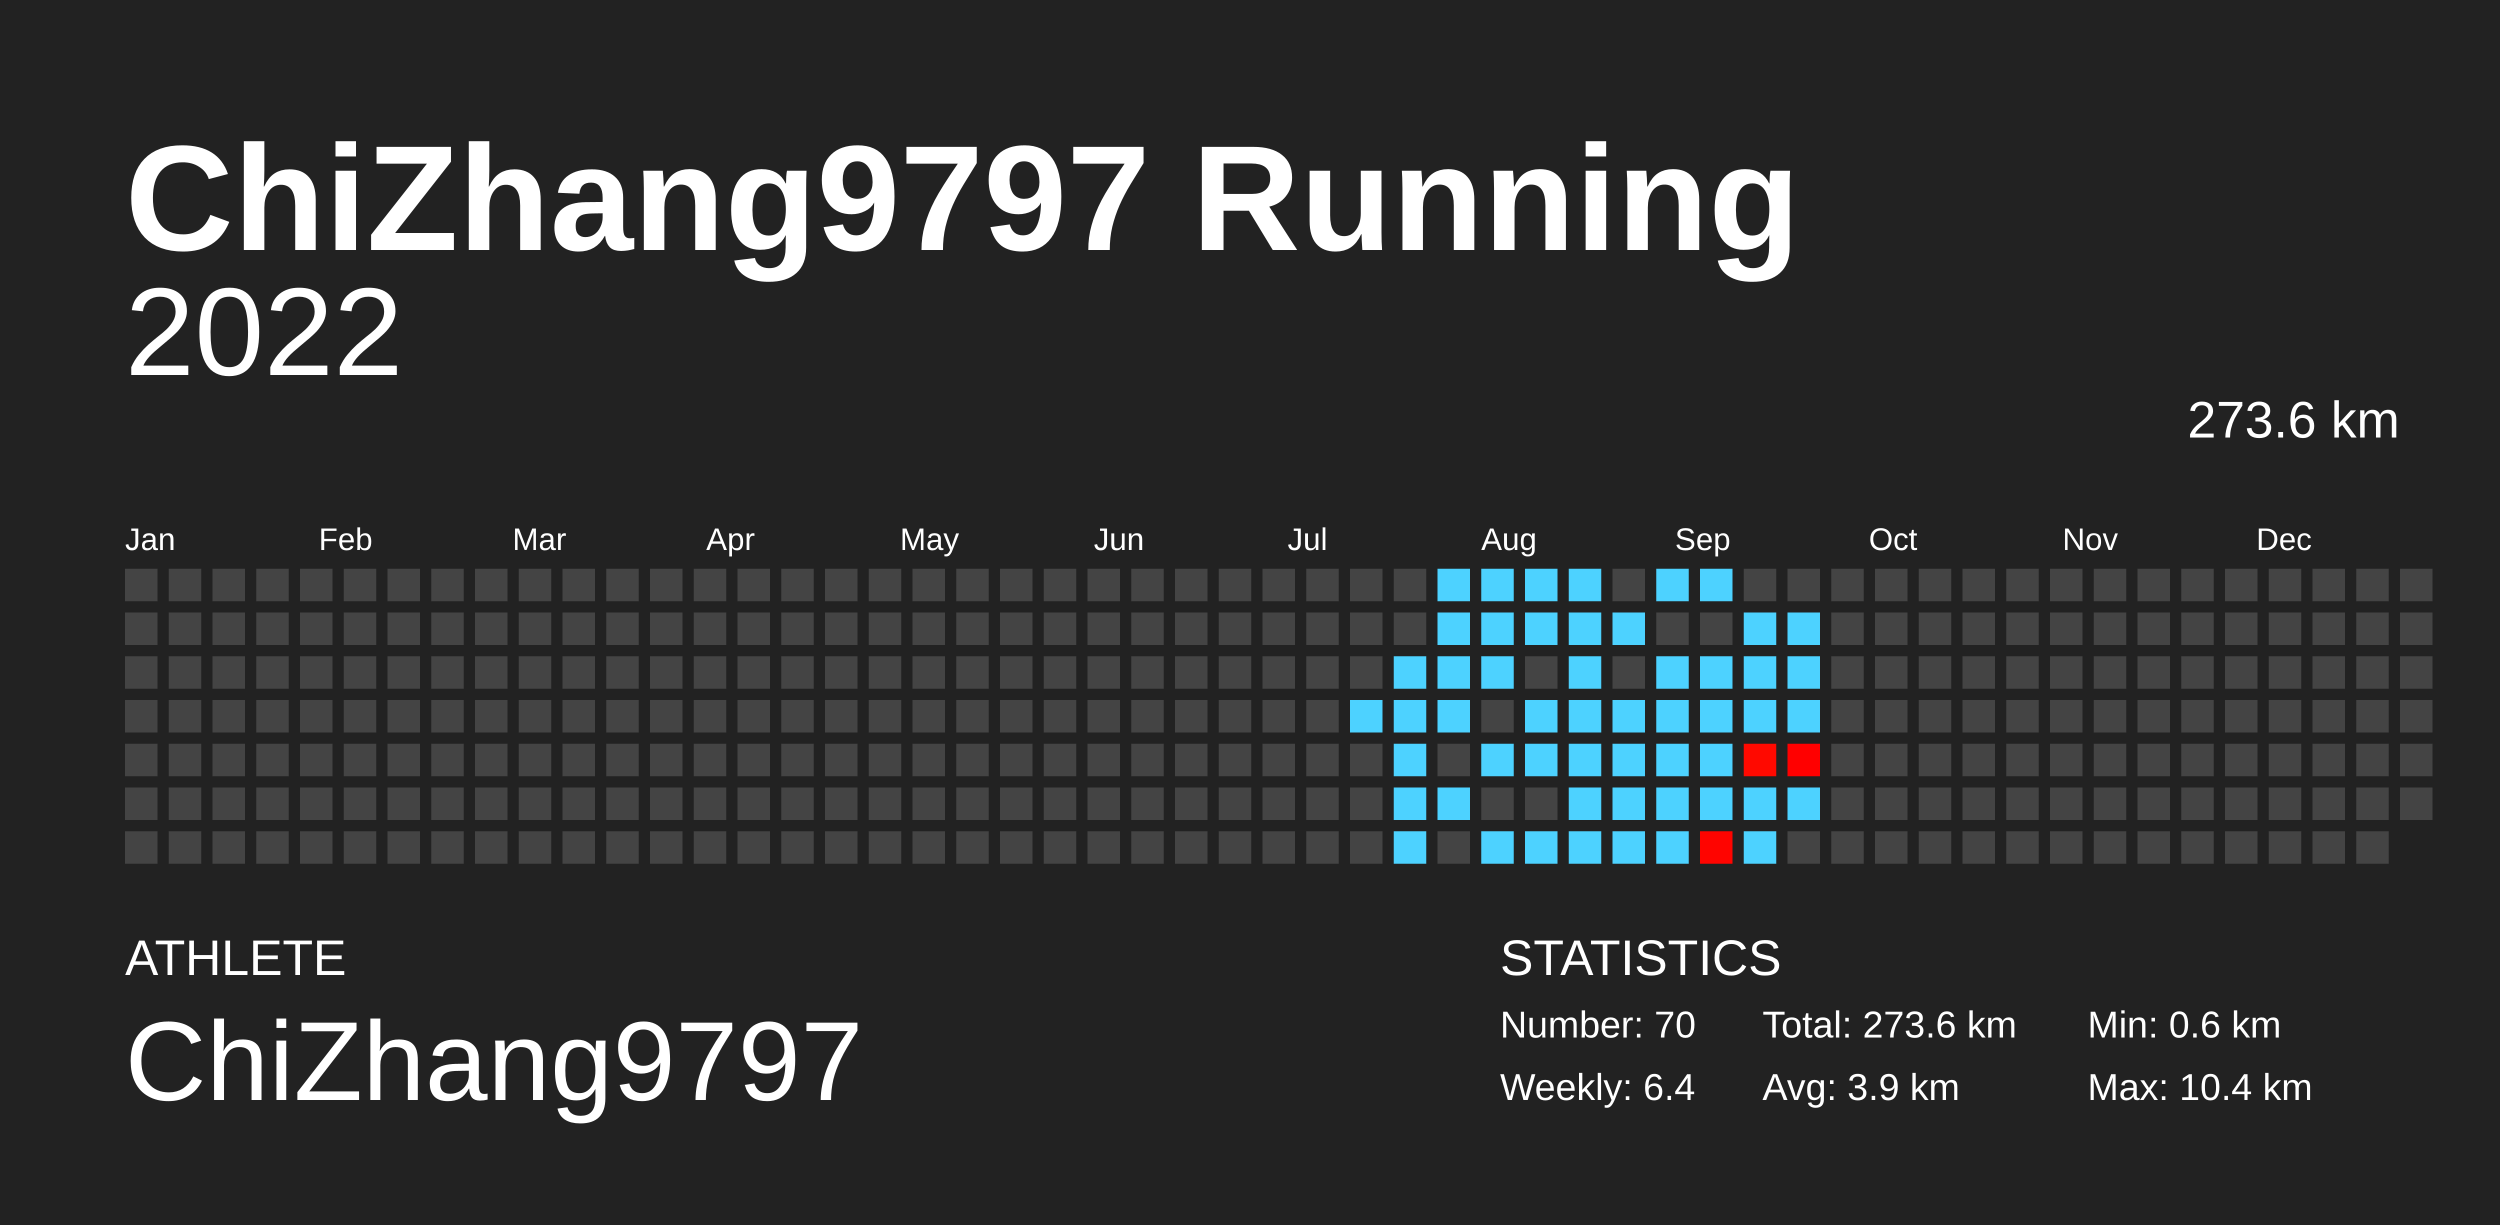
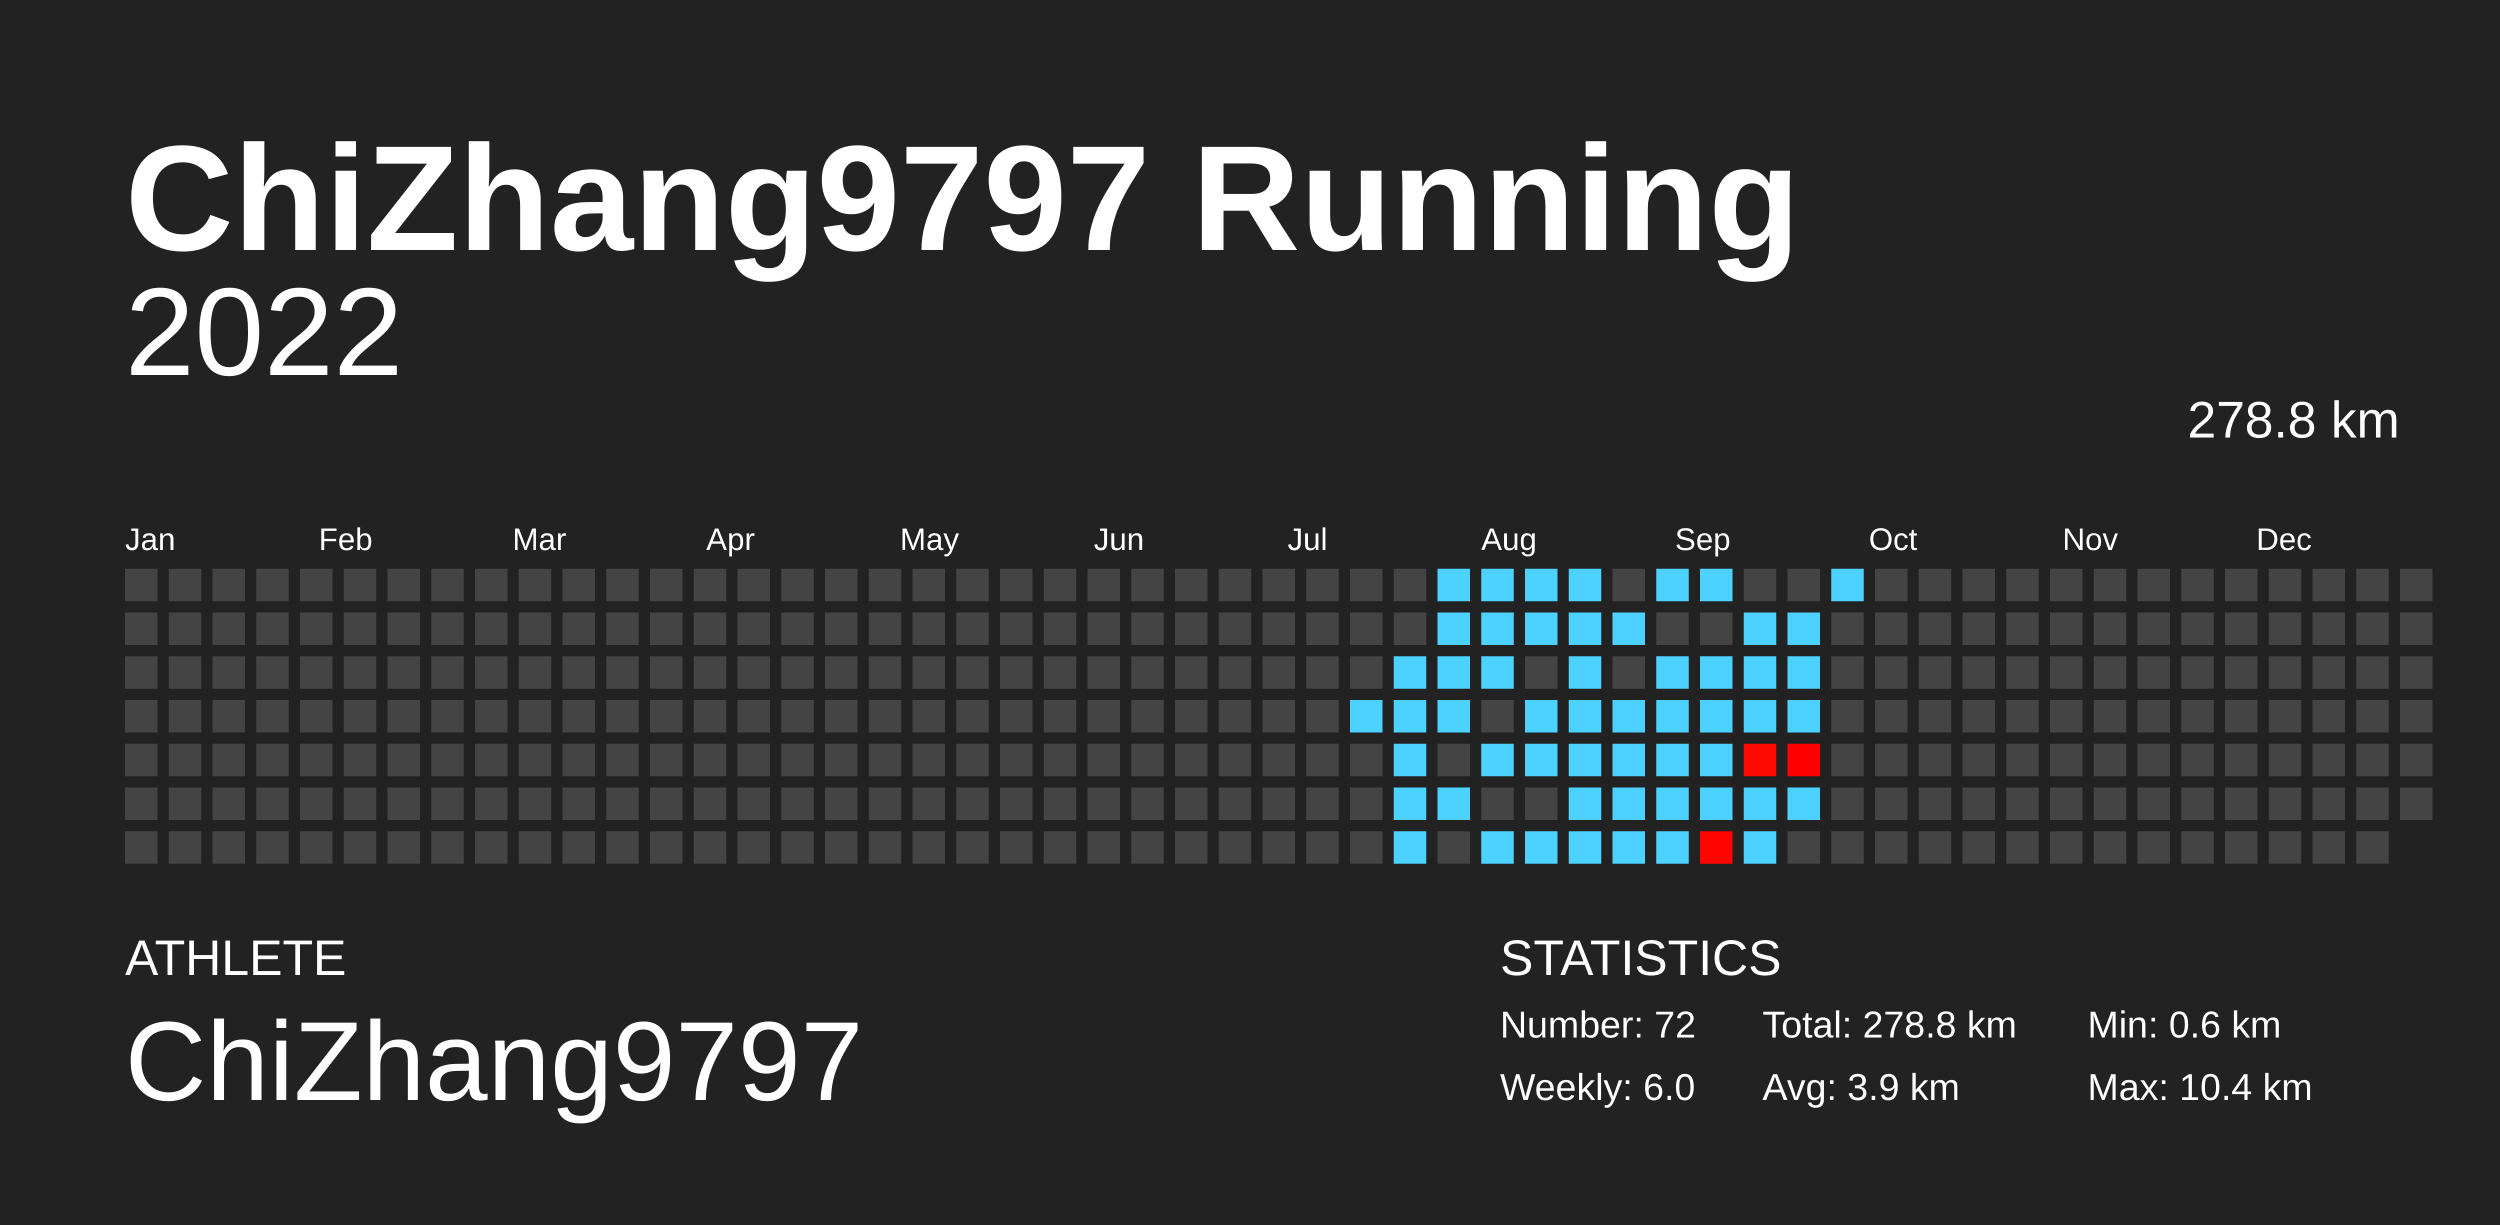
<svg xmlns="http://www.w3.org/2000/svg" baseProfile="full" height="98mm" version="1.1" viewBox="0,0,200,98" width="200mm">
  <defs />
  <rect fill="#222222" height="98" width="200" x="0" y="0" />
  <text fill="#FFFFFF" style="font-size:12px; font-family:Arial; font-weight:bold;" x="10" y="20">ChiZhang9797 Running</text>
  <text fill="#FFFFFF" style="font-size:4px; font-family:Arial" x="10" y="78">ATHLETE</text>
  <text fill="#FFFFFF" style="font-size:9px; font-family:Arial" x="10" y="88">ChiZhang9797</text>
  <text fill="#FFFFFF" style="font-size:4px; font-family:Arial" x="120" y="78">STATISTICS</text>
-   <text fill="#FFFFFF" style="font-size:3px; font-family:Arial" x="120" y="83">Number: 70</text>
-   <text fill="#FFFFFF" style="font-size:3px; font-family:Arial" x="120" y="88">Weekly: 6.4</text>
-   <text fill="#FFFFFF" style="font-size:3px; font-family:Arial" x="141" y="83">Total: 273.6 km</text>
+   <text fill="#FFFFFF" style="font-size:3px; font-family:Arial" x="120" y="83">Number: 72</text>
+   <text fill="#FFFFFF" style="font-size:3px; font-family:Arial" x="120" y="88">Weekly: 6.0</text>
+   <text fill="#FFFFFF" style="font-size:3px; font-family:Arial" x="141" y="83">Total: 278.8 km</text>
  <text fill="#FFFFFF" style="font-size:3px; font-family:Arial" x="141" y="88">Avg: 3.9 km</text>
  <text fill="#FFFFFF" style="font-size:3px; font-family:Arial" x="167" y="83">Min: 0.6 km</text>
  <text fill="#FFFFFF" style="font-size:3px; font-family:Arial" x="167" y="88">Max: 10.4 km</text>
  <text alignment-baseline="hanging" fill="#FFFFFF" style="font-size:10.0px; font-family:Arial;" x="10" y="30">2022</text>
-   <text alignment-baseline="hanging" fill="#FFFFFF" style="font-size:4.125px; font-family:Arial;" x="175" y="35">273.6 km</text>
+   <text alignment-baseline="hanging" fill="#FFFFFF" style="font-size:4.125px; font-family:Arial;" x="175" y="35">278.8 km</text>
  <text fill="#FFFFFF" style="font-size:2.5px; font-family:Arial" x="10.0" y="44">Jan</text>
  <text fill="#FFFFFF" style="font-size:2.5px; font-family:Arial" x="25.5" y="44">Feb</text>
  <text fill="#FFFFFF" style="font-size:2.5px; font-family:Arial" x="41.0" y="44">Mar</text>
  <text fill="#FFFFFF" style="font-size:2.5px; font-family:Arial" x="56.5" y="44">Apr</text>
  <text fill="#FFFFFF" style="font-size:2.5px; font-family:Arial" x="72.0" y="44">May</text>
  <text fill="#FFFFFF" style="font-size:2.5px; font-family:Arial" x="87.5" y="44">Jun</text>
  <text fill="#FFFFFF" style="font-size:2.5px; font-family:Arial" x="103.0" y="44">Jul</text>
  <text fill="#FFFFFF" style="font-size:2.5px; font-family:Arial" x="118.5" y="44">Aug</text>
  <text fill="#FFFFFF" style="font-size:2.5px; font-family:Arial" x="134.0" y="44">Sep</text>
  <text fill="#FFFFFF" style="font-size:2.5px; font-family:Arial" x="149.5" y="44">Oct</text>
  <text fill="#FFFFFF" style="font-size:2.5px; font-family:Arial" x="165.0" y="44">Nov</text>
  <text fill="#FFFFFF" style="font-size:2.5px; font-family:Arial" x="180.5" y="44">Dec</text>
  <rect fill="#444444" height="2.6" width="2.6" x="10.0" y="45.5" />
  <rect fill="#444444" height="2.6" width="2.6" x="10.0" y="49.0" />
  <rect fill="#444444" height="2.6" width="2.6" x="10.0" y="52.5" />
  <rect fill="#444444" height="2.6" width="2.6" x="10.0" y="56.0" />
  <rect fill="#444444" height="2.6" width="2.6" x="10.0" y="59.5" />
  <rect fill="#444444" height="2.6" width="2.6" x="10.0" y="63.0" />
  <rect fill="#444444" height="2.6" width="2.6" x="10.0" y="66.5" />
  <rect fill="#444444" height="2.6" width="2.6" x="13.5" y="45.5" />
  <rect fill="#444444" height="2.6" width="2.6" x="13.5" y="49.0" />
  <rect fill="#444444" height="2.6" width="2.6" x="13.5" y="52.5" />
  <rect fill="#444444" height="2.6" width="2.6" x="13.5" y="56.0" />
  <rect fill="#444444" height="2.6" width="2.6" x="13.5" y="59.5" />
  <rect fill="#444444" height="2.6" width="2.6" x="13.5" y="63.0" />
  <rect fill="#444444" height="2.6" width="2.6" x="13.5" y="66.5" />
  <rect fill="#444444" height="2.6" width="2.6" x="17.0" y="45.5" />
  <rect fill="#444444" height="2.6" width="2.6" x="17.0" y="49.0" />
  <rect fill="#444444" height="2.6" width="2.6" x="17.0" y="52.5" />
  <rect fill="#444444" height="2.6" width="2.6" x="17.0" y="56.0" />
  <rect fill="#444444" height="2.6" width="2.6" x="17.0" y="59.5" />
  <rect fill="#444444" height="2.6" width="2.6" x="17.0" y="63.0" />
  <rect fill="#444444" height="2.6" width="2.6" x="17.0" y="66.5" />
  <rect fill="#444444" height="2.6" width="2.6" x="20.5" y="45.5" />
  <rect fill="#444444" height="2.6" width="2.6" x="20.5" y="49.0" />
  <rect fill="#444444" height="2.6" width="2.6" x="20.5" y="52.5" />
  <rect fill="#444444" height="2.6" width="2.6" x="20.5" y="56.0" />
  <rect fill="#444444" height="2.6" width="2.6" x="20.5" y="59.5" />
  <rect fill="#444444" height="2.6" width="2.6" x="20.5" y="63.0" />
  <rect fill="#444444" height="2.6" width="2.6" x="20.5" y="66.5" />
  <rect fill="#444444" height="2.6" width="2.6" x="24.0" y="45.5" />
  <rect fill="#444444" height="2.6" width="2.6" x="24.0" y="49.0" />
  <rect fill="#444444" height="2.6" width="2.6" x="24.0" y="52.5" />
  <rect fill="#444444" height="2.6" width="2.6" x="24.0" y="56.0" />
  <rect fill="#444444" height="2.6" width="2.6" x="24.0" y="59.5" />
  <rect fill="#444444" height="2.6" width="2.6" x="24.0" y="63.0" />
  <rect fill="#444444" height="2.6" width="2.6" x="24.0" y="66.5" />
  <rect fill="#444444" height="2.6" width="2.6" x="27.5" y="45.5" />
  <rect fill="#444444" height="2.6" width="2.6" x="27.5" y="49.0" />
  <rect fill="#444444" height="2.6" width="2.6" x="27.5" y="52.5" />
  <rect fill="#444444" height="2.6" width="2.6" x="27.5" y="56.0" />
  <rect fill="#444444" height="2.6" width="2.6" x="27.5" y="59.5" />
  <rect fill="#444444" height="2.6" width="2.6" x="27.5" y="63.0" />
  <rect fill="#444444" height="2.6" width="2.6" x="27.5" y="66.5" />
  <rect fill="#444444" height="2.6" width="2.6" x="31.0" y="45.5" />
  <rect fill="#444444" height="2.6" width="2.6" x="31.0" y="49.0" />
  <rect fill="#444444" height="2.6" width="2.6" x="31.0" y="52.5" />
  <rect fill="#444444" height="2.6" width="2.6" x="31.0" y="56.0" />
  <rect fill="#444444" height="2.6" width="2.6" x="31.0" y="59.5" />
  <rect fill="#444444" height="2.6" width="2.6" x="31.0" y="63.0" />
  <rect fill="#444444" height="2.6" width="2.6" x="31.0" y="66.5" />
  <rect fill="#444444" height="2.6" width="2.6" x="34.5" y="45.5" />
  <rect fill="#444444" height="2.6" width="2.6" x="34.5" y="49.0" />
  <rect fill="#444444" height="2.6" width="2.6" x="34.5" y="52.5" />
  <rect fill="#444444" height="2.6" width="2.6" x="34.5" y="56.0" />
  <rect fill="#444444" height="2.6" width="2.6" x="34.5" y="59.5" />
  <rect fill="#444444" height="2.6" width="2.6" x="34.5" y="63.0" />
  <rect fill="#444444" height="2.6" width="2.6" x="34.5" y="66.5" />
  <rect fill="#444444" height="2.6" width="2.6" x="38.0" y="45.5" />
  <rect fill="#444444" height="2.6" width="2.6" x="38.0" y="49.0" />
  <rect fill="#444444" height="2.6" width="2.6" x="38.0" y="52.5" />
  <rect fill="#444444" height="2.6" width="2.6" x="38.0" y="56.0" />
  <rect fill="#444444" height="2.6" width="2.6" x="38.0" y="59.5" />
  <rect fill="#444444" height="2.6" width="2.6" x="38.0" y="63.0" />
  <rect fill="#444444" height="2.6" width="2.6" x="38.0" y="66.5" />
  <rect fill="#444444" height="2.6" width="2.6" x="41.5" y="45.5" />
  <rect fill="#444444" height="2.6" width="2.6" x="41.5" y="49.0" />
  <rect fill="#444444" height="2.6" width="2.6" x="41.5" y="52.5" />
  <rect fill="#444444" height="2.6" width="2.6" x="41.5" y="56.0" />
  <rect fill="#444444" height="2.6" width="2.6" x="41.5" y="59.5" />
  <rect fill="#444444" height="2.6" width="2.6" x="41.5" y="63.0" />
  <rect fill="#444444" height="2.6" width="2.6" x="41.5" y="66.5" />
  <rect fill="#444444" height="2.6" width="2.6" x="45.0" y="45.5" />
  <rect fill="#444444" height="2.6" width="2.6" x="45.0" y="49.0" />
  <rect fill="#444444" height="2.6" width="2.6" x="45.0" y="52.5" />
  <rect fill="#444444" height="2.6" width="2.6" x="45.0" y="56.0" />
  <rect fill="#444444" height="2.6" width="2.6" x="45.0" y="59.5" />
  <rect fill="#444444" height="2.6" width="2.6" x="45.0" y="63.0" />
  <rect fill="#444444" height="2.6" width="2.6" x="45.0" y="66.5" />
  <rect fill="#444444" height="2.6" width="2.6" x="48.5" y="45.5" />
  <rect fill="#444444" height="2.6" width="2.6" x="48.5" y="49.0" />
  <rect fill="#444444" height="2.6" width="2.6" x="48.5" y="52.5" />
  <rect fill="#444444" height="2.6" width="2.6" x="48.5" y="56.0" />
  <rect fill="#444444" height="2.6" width="2.6" x="48.5" y="59.5" />
  <rect fill="#444444" height="2.6" width="2.6" x="48.5" y="63.0" />
  <rect fill="#444444" height="2.6" width="2.6" x="48.5" y="66.5" />
  <rect fill="#444444" height="2.6" width="2.6" x="52.0" y="45.5" />
  <rect fill="#444444" height="2.6" width="2.6" x="52.0" y="49.0" />
  <rect fill="#444444" height="2.6" width="2.6" x="52.0" y="52.5" />
  <rect fill="#444444" height="2.6" width="2.6" x="52.0" y="56.0" />
  <rect fill="#444444" height="2.6" width="2.6" x="52.0" y="59.5" />
  <rect fill="#444444" height="2.6" width="2.6" x="52.0" y="63.0" />
  <rect fill="#444444" height="2.6" width="2.6" x="52.0" y="66.5" />
  <rect fill="#444444" height="2.6" width="2.6" x="55.5" y="45.5" />
  <rect fill="#444444" height="2.6" width="2.6" x="55.5" y="49.0" />
  <rect fill="#444444" height="2.6" width="2.6" x="55.5" y="52.5" />
  <rect fill="#444444" height="2.6" width="2.6" x="55.5" y="56.0" />
  <rect fill="#444444" height="2.6" width="2.6" x="55.5" y="59.5" />
  <rect fill="#444444" height="2.6" width="2.6" x="55.5" y="63.0" />
  <rect fill="#444444" height="2.6" width="2.6" x="55.5" y="66.5" />
  <rect fill="#444444" height="2.6" width="2.6" x="59.0" y="45.5" />
  <rect fill="#444444" height="2.6" width="2.6" x="59.0" y="49.0" />
  <rect fill="#444444" height="2.6" width="2.6" x="59.0" y="52.5" />
  <rect fill="#444444" height="2.6" width="2.6" x="59.0" y="56.0" />
  <rect fill="#444444" height="2.6" width="2.6" x="59.0" y="59.5" />
  <rect fill="#444444" height="2.6" width="2.6" x="59.0" y="63.0" />
  <rect fill="#444444" height="2.6" width="2.6" x="59.0" y="66.5" />
  <rect fill="#444444" height="2.6" width="2.6" x="62.5" y="45.5" />
  <rect fill="#444444" height="2.6" width="2.6" x="62.5" y="49.0" />
  <rect fill="#444444" height="2.6" width="2.6" x="62.5" y="52.5" />
  <rect fill="#444444" height="2.6" width="2.6" x="62.5" y="56.0" />
  <rect fill="#444444" height="2.6" width="2.6" x="62.5" y="59.5" />
  <rect fill="#444444" height="2.6" width="2.6" x="62.5" y="63.0" />
  <rect fill="#444444" height="2.6" width="2.6" x="62.5" y="66.5" />
  <rect fill="#444444" height="2.6" width="2.6" x="66.0" y="45.5" />
  <rect fill="#444444" height="2.6" width="2.6" x="66.0" y="49.0" />
  <rect fill="#444444" height="2.6" width="2.6" x="66.0" y="52.5" />
  <rect fill="#444444" height="2.6" width="2.6" x="66.0" y="56.0" />
  <rect fill="#444444" height="2.6" width="2.6" x="66.0" y="59.5" />
  <rect fill="#444444" height="2.6" width="2.6" x="66.0" y="63.0" />
  <rect fill="#444444" height="2.6" width="2.6" x="66.0" y="66.5" />
  <rect fill="#444444" height="2.6" width="2.6" x="69.5" y="45.5" />
  <rect fill="#444444" height="2.6" width="2.6" x="69.5" y="49.0" />
  <rect fill="#444444" height="2.6" width="2.6" x="69.5" y="52.5" />
  <rect fill="#444444" height="2.6" width="2.6" x="69.5" y="56.0" />
  <rect fill="#444444" height="2.6" width="2.6" x="69.5" y="59.5" />
  <rect fill="#444444" height="2.6" width="2.6" x="69.5" y="63.0" />
  <rect fill="#444444" height="2.6" width="2.6" x="69.5" y="66.5" />
  <rect fill="#444444" height="2.6" width="2.6" x="73.0" y="45.5" />
  <rect fill="#444444" height="2.6" width="2.6" x="73.0" y="49.0" />
  <rect fill="#444444" height="2.6" width="2.6" x="73.0" y="52.5" />
  <rect fill="#444444" height="2.6" width="2.6" x="73.0" y="56.0" />
  <rect fill="#444444" height="2.6" width="2.6" x="73.0" y="59.5" />
  <rect fill="#444444" height="2.6" width="2.6" x="73.0" y="63.0" />
  <rect fill="#444444" height="2.6" width="2.6" x="73.0" y="66.5" />
  <rect fill="#444444" height="2.6" width="2.6" x="76.5" y="45.5" />
  <rect fill="#444444" height="2.6" width="2.6" x="76.5" y="49.0" />
  <rect fill="#444444" height="2.6" width="2.6" x="76.5" y="52.5" />
  <rect fill="#444444" height="2.6" width="2.6" x="76.5" y="56.0" />
  <rect fill="#444444" height="2.6" width="2.6" x="76.5" y="59.5" />
  <rect fill="#444444" height="2.6" width="2.6" x="76.5" y="63.0" />
  <rect fill="#444444" height="2.6" width="2.6" x="76.5" y="66.5" />
  <rect fill="#444444" height="2.6" width="2.6" x="80.0" y="45.5" />
  <rect fill="#444444" height="2.6" width="2.6" x="80.0" y="49.0" />
  <rect fill="#444444" height="2.6" width="2.6" x="80.0" y="52.5" />
  <rect fill="#444444" height="2.6" width="2.6" x="80.0" y="56.0" />
  <rect fill="#444444" height="2.6" width="2.6" x="80.0" y="59.5" />
  <rect fill="#444444" height="2.6" width="2.6" x="80.0" y="63.0" />
  <rect fill="#444444" height="2.6" width="2.6" x="80.0" y="66.5" />
  <rect fill="#444444" height="2.6" width="2.6" x="83.5" y="45.5" />
  <rect fill="#444444" height="2.6" width="2.6" x="83.5" y="49.0" />
  <rect fill="#444444" height="2.6" width="2.6" x="83.5" y="52.5" />
  <rect fill="#444444" height="2.6" width="2.6" x="83.5" y="56.0" />
  <rect fill="#444444" height="2.6" width="2.6" x="83.5" y="59.5" />
  <rect fill="#444444" height="2.6" width="2.6" x="83.5" y="63.0" />
  <rect fill="#444444" height="2.6" width="2.6" x="83.5" y="66.5" />
  <rect fill="#444444" height="2.6" width="2.6" x="87.0" y="45.5" />
  <rect fill="#444444" height="2.6" width="2.6" x="87.0" y="49.0" />
  <rect fill="#444444" height="2.6" width="2.6" x="87.0" y="52.5" />
  <rect fill="#444444" height="2.6" width="2.6" x="87.0" y="56.0" />
  <rect fill="#444444" height="2.6" width="2.6" x="87.0" y="59.5" />
  <rect fill="#444444" height="2.6" width="2.6" x="87.0" y="63.0" />
  <rect fill="#444444" height="2.6" width="2.6" x="87.0" y="66.5" />
  <rect fill="#444444" height="2.6" width="2.6" x="90.5" y="45.5" />
  <rect fill="#444444" height="2.6" width="2.6" x="90.5" y="49.0" />
  <rect fill="#444444" height="2.6" width="2.6" x="90.5" y="52.5" />
  <rect fill="#444444" height="2.6" width="2.6" x="90.5" y="56.0" />
  <rect fill="#444444" height="2.6" width="2.6" x="90.5" y="59.5" />
  <rect fill="#444444" height="2.6" width="2.6" x="90.5" y="63.0" />
  <rect fill="#444444" height="2.6" width="2.6" x="90.5" y="66.5" />
  <rect fill="#444444" height="2.6" width="2.6" x="94.0" y="45.5" />
  <rect fill="#444444" height="2.6" width="2.6" x="94.0" y="49.0" />
  <rect fill="#444444" height="2.6" width="2.6" x="94.0" y="52.5" />
  <rect fill="#444444" height="2.6" width="2.6" x="94.0" y="56.0" />
  <rect fill="#444444" height="2.6" width="2.6" x="94.0" y="59.5" />
  <rect fill="#444444" height="2.6" width="2.6" x="94.0" y="63.0" />
  <rect fill="#444444" height="2.6" width="2.6" x="94.0" y="66.5" />
  <rect fill="#444444" height="2.6" width="2.6" x="97.5" y="45.5" />
  <rect fill="#444444" height="2.6" width="2.6" x="97.5" y="49.0" />
  <rect fill="#444444" height="2.6" width="2.6" x="97.5" y="52.5" />
  <rect fill="#444444" height="2.6" width="2.6" x="97.5" y="56.0" />
  <rect fill="#444444" height="2.6" width="2.6" x="97.5" y="59.5" />
  <rect fill="#444444" height="2.6" width="2.6" x="97.5" y="63.0" />
  <rect fill="#444444" height="2.6" width="2.6" x="97.5" y="66.5" />
  <rect fill="#444444" height="2.6" width="2.6" x="101.0" y="45.5" />
  <rect fill="#444444" height="2.6" width="2.6" x="101.0" y="49.0" />
  <rect fill="#444444" height="2.6" width="2.6" x="101.0" y="52.5" />
  <rect fill="#444444" height="2.6" width="2.6" x="101.0" y="56.0" />
  <rect fill="#444444" height="2.6" width="2.6" x="101.0" y="59.5" />
  <rect fill="#444444" height="2.6" width="2.6" x="101.0" y="63.0" />
  <rect fill="#444444" height="2.6" width="2.6" x="101.0" y="66.5" />
  <rect fill="#444444" height="2.6" width="2.6" x="104.5" y="45.5" />
  <rect fill="#444444" height="2.6" width="2.6" x="104.5" y="49.0" />
  <rect fill="#444444" height="2.6" width="2.6" x="104.5" y="52.5" />
  <rect fill="#444444" height="2.6" width="2.6" x="104.5" y="56.0" />
  <rect fill="#444444" height="2.6" width="2.6" x="104.5" y="59.5" />
  <rect fill="#444444" height="2.6" width="2.6" x="104.5" y="63.0" />
  <rect fill="#444444" height="2.6" width="2.6" x="104.5" y="66.5" />
  <rect fill="#444444" height="2.6" width="2.6" x="108.0" y="45.5" />
  <rect fill="#444444" height="2.6" width="2.6" x="108.0" y="49.0" />
  <rect fill="#444444" height="2.6" width="2.6" x="108.0" y="52.5" />
  <rect fill="#4dd2ff" height="2.6" width="2.6" x="108.0" y="56.0" />
  <rect fill="#444444" height="2.6" width="2.6" x="108.0" y="59.5" />
  <rect fill="#444444" height="2.6" width="2.6" x="108.0" y="63.0" />
  <rect fill="#444444" height="2.6" width="2.6" x="108.0" y="66.5" />
  <rect fill="#444444" height="2.6" width="2.6" x="111.5" y="45.5" />
  <rect fill="#444444" height="2.6" width="2.6" x="111.5" y="49.0" />
  <rect fill="#4dd2ff" height="2.6" width="2.6" x="111.5" y="52.5" />
  <rect fill="#4dd2ff" height="2.6" width="2.6" x="111.5" y="56.0" />
  <rect fill="#4dd2ff" height="2.6" width="2.6" x="111.5" y="59.5" />
  <rect fill="#4dd2ff" height="2.6" width="2.6" x="111.5" y="63.0" />
  <rect fill="#4dd2ff" height="2.6" width="2.6" x="111.5" y="66.5" />
  <rect fill="#4dd2ff" height="2.6" width="2.6" x="115.0" y="45.5" />
  <rect fill="#4dd2ff" height="2.6" width="2.6" x="115.0" y="49.0" />
  <rect fill="#4dd2ff" height="2.6" width="2.6" x="115.0" y="52.5" />
  <rect fill="#4dd2ff" height="2.6" width="2.6" x="115.0" y="56.0" />
  <rect fill="#444444" height="2.6" width="2.6" x="115.0" y="59.5" />
  <rect fill="#4dd2ff" height="2.6" width="2.6" x="115.0" y="63.0" />
  <rect fill="#444444" height="2.6" width="2.6" x="115.0" y="66.5" />
  <rect fill="#4dd2ff" height="2.6" width="2.6" x="118.5" y="45.5" />
  <rect fill="#4dd2ff" height="2.6" width="2.6" x="118.5" y="49.0" />
  <rect fill="#4dd2ff" height="2.6" width="2.6" x="118.5" y="52.5" />
  <rect fill="#444444" height="2.6" width="2.6" x="118.5" y="56.0" />
  <rect fill="#4dd2ff" height="2.6" width="2.6" x="118.5" y="59.5" />
  <rect fill="#444444" height="2.6" width="2.6" x="118.5" y="63.0" />
  <rect fill="#4dd2ff" height="2.6" width="2.6" x="118.5" y="66.5" />
  <rect fill="#4dd2ff" height="2.6" width="2.6" x="122.0" y="45.5" />
  <rect fill="#4dd2ff" height="2.6" width="2.6" x="122.0" y="49.0" />
  <rect fill="#444444" height="2.6" width="2.6" x="122.0" y="52.5" />
  <rect fill="#4dd2ff" height="2.6" width="2.6" x="122.0" y="56.0" />
  <rect fill="#4dd2ff" height="2.6" width="2.6" x="122.0" y="59.5" />
  <rect fill="#444444" height="2.6" width="2.6" x="122.0" y="63.0" />
  <rect fill="#4dd2ff" height="2.6" width="2.6" x="122.0" y="66.5" />
  <rect fill="#4dd2ff" height="2.6" width="2.6" x="125.5" y="45.5" />
  <rect fill="#4dd2ff" height="2.6" width="2.6" x="125.5" y="49.0" />
  <rect fill="#4dd2ff" height="2.6" width="2.6" x="125.5" y="52.5" />
  <rect fill="#4dd2ff" height="2.6" width="2.6" x="125.5" y="56.0" />
  <rect fill="#4dd2ff" height="2.6" width="2.6" x="125.5" y="59.5" />
  <rect fill="#4dd2ff" height="2.6" width="2.6" x="125.5" y="63.0" />
  <rect fill="#4dd2ff" height="2.6" width="2.6" x="125.5" y="66.5" />
  <rect fill="#444444" height="2.6" width="2.6" x="129.0" y="45.5" />
  <rect fill="#4dd2ff" height="2.6" width="2.6" x="129.0" y="49.0" />
  <rect fill="#444444" height="2.6" width="2.6" x="129.0" y="52.5" />
  <rect fill="#4dd2ff" height="2.6" width="2.6" x="129.0" y="56.0" />
  <rect fill="#4dd2ff" height="2.6" width="2.6" x="129.0" y="59.5" />
  <rect fill="#4dd2ff" height="2.6" width="2.6" x="129.0" y="63.0" />
  <rect fill="#4dd2ff" height="2.6" width="2.6" x="129.0" y="66.5" />
  <rect fill="#4dd2ff" height="2.6" width="2.6" x="132.5" y="45.5" />
  <rect fill="#444444" height="2.6" width="2.6" x="132.5" y="49.0" />
  <rect fill="#4dd2ff" height="2.6" width="2.6" x="132.5" y="52.5" />
  <rect fill="#4dd2ff" height="2.6" width="2.6" x="132.5" y="56.0" />
  <rect fill="#4dd2ff" height="2.6" width="2.6" x="132.5" y="59.5" />
  <rect fill="#4dd2ff" height="2.6" width="2.6" x="132.5" y="63.0" />
  <rect fill="#4dd2ff" height="2.6" width="2.6" x="132.5" y="66.5" />
  <rect fill="#4dd2ff" height="2.6" width="2.6" x="136.0" y="45.5" />
  <rect fill="#444444" height="2.6" width="2.6" x="136.0" y="49.0" />
  <rect fill="#4dd2ff" height="2.6" width="2.6" x="136.0" y="52.5" />
  <rect fill="#4dd2ff" height="2.6" width="2.6" x="136.0" y="56.0" />
  <rect fill="#4dd2ff" height="2.6" width="2.6" x="136.0" y="59.5" />
  <rect fill="#4dd2ff" height="2.6" width="2.6" x="136.0" y="63.0" />
  <rect fill="#ff0400" height="2.6" width="2.6" x="136.0" y="66.5" />
  <rect fill="#444444" height="2.6" width="2.6" x="139.5" y="45.5" />
  <rect fill="#4dd2ff" height="2.6" width="2.6" x="139.5" y="49.0" />
  <rect fill="#4dd2ff" height="2.6" width="2.6" x="139.5" y="52.5" />
  <rect fill="#4dd2ff" height="2.6" width="2.6" x="139.5" y="56.0" />
  <rect fill="#ff0900" height="2.6" width="2.6" x="139.5" y="59.5" />
  <rect fill="#4dd2ff" height="2.6" width="2.6" x="139.5" y="63.0" />
  <rect fill="#4dd2ff" height="2.6" width="2.6" x="139.5" y="66.5" />
  <rect fill="#444444" height="2.6" width="2.6" x="143.0" y="45.5" />
  <rect fill="#4dd2ff" height="2.6" width="2.6" x="143.0" y="49.0" />
  <rect fill="#4dd2ff" height="2.6" width="2.6" x="143.0" y="52.5" />
  <rect fill="#4dd2ff" height="2.6" width="2.6" x="143.0" y="56.0" />
  <rect fill="#ff0000" height="2.6" width="2.6" x="143.0" y="59.5" />
  <rect fill="#4dd2ff" height="2.6" width="2.6" x="143.0" y="63.0" />
  <rect fill="#444444" height="2.6" width="2.6" x="143.0" y="66.5" />
-   <rect fill="#444444" height="2.6" width="2.6" x="146.5" y="45.5" />
+   <rect fill="#4dd2ff" height="2.6" width="2.6" x="146.5" y="45.5" />
  <rect fill="#444444" height="2.6" width="2.6" x="146.5" y="49.0" />
  <rect fill="#444444" height="2.6" width="2.6" x="146.5" y="52.5" />
  <rect fill="#444444" height="2.6" width="2.6" x="146.5" y="56.0" />
  <rect fill="#444444" height="2.6" width="2.6" x="146.5" y="59.5" />
  <rect fill="#444444" height="2.6" width="2.6" x="146.5" y="63.0" />
  <rect fill="#444444" height="2.6" width="2.6" x="146.5" y="66.5" />
  <rect fill="#444444" height="2.6" width="2.6" x="150.0" y="45.5" />
  <rect fill="#444444" height="2.6" width="2.6" x="150.0" y="49.0" />
  <rect fill="#444444" height="2.6" width="2.6" x="150.0" y="52.5" />
  <rect fill="#444444" height="2.6" width="2.6" x="150.0" y="56.0" />
  <rect fill="#444444" height="2.6" width="2.6" x="150.0" y="59.5" />
  <rect fill="#444444" height="2.6" width="2.6" x="150.0" y="63.0" />
  <rect fill="#444444" height="2.6" width="2.6" x="150.0" y="66.5" />
  <rect fill="#444444" height="2.6" width="2.6" x="153.5" y="45.5" />
  <rect fill="#444444" height="2.6" width="2.6" x="153.5" y="49.0" />
  <rect fill="#444444" height="2.6" width="2.6" x="153.5" y="52.5" />
  <rect fill="#444444" height="2.6" width="2.6" x="153.5" y="56.0" />
  <rect fill="#444444" height="2.6" width="2.6" x="153.5" y="59.5" />
  <rect fill="#444444" height="2.6" width="2.6" x="153.5" y="63.0" />
  <rect fill="#444444" height="2.6" width="2.6" x="153.5" y="66.5" />
  <rect fill="#444444" height="2.6" width="2.6" x="157.0" y="45.5" />
  <rect fill="#444444" height="2.6" width="2.6" x="157.0" y="49.0" />
  <rect fill="#444444" height="2.6" width="2.6" x="157.0" y="52.5" />
  <rect fill="#444444" height="2.6" width="2.6" x="157.0" y="56.0" />
  <rect fill="#444444" height="2.6" width="2.6" x="157.0" y="59.5" />
  <rect fill="#444444" height="2.6" width="2.6" x="157.0" y="63.0" />
  <rect fill="#444444" height="2.6" width="2.6" x="157.0" y="66.5" />
  <rect fill="#444444" height="2.6" width="2.6" x="160.5" y="45.5" />
  <rect fill="#444444" height="2.6" width="2.6" x="160.5" y="49.0" />
  <rect fill="#444444" height="2.6" width="2.6" x="160.5" y="52.5" />
  <rect fill="#444444" height="2.6" width="2.6" x="160.5" y="56.0" />
  <rect fill="#444444" height="2.6" width="2.6" x="160.5" y="59.5" />
  <rect fill="#444444" height="2.6" width="2.6" x="160.5" y="63.0" />
  <rect fill="#444444" height="2.6" width="2.6" x="160.5" y="66.5" />
  <rect fill="#444444" height="2.6" width="2.6" x="164.0" y="45.5" />
  <rect fill="#444444" height="2.6" width="2.6" x="164.0" y="49.0" />
  <rect fill="#444444" height="2.6" width="2.6" x="164.0" y="52.5" />
  <rect fill="#444444" height="2.6" width="2.6" x="164.0" y="56.0" />
  <rect fill="#444444" height="2.6" width="2.6" x="164.0" y="59.5" />
  <rect fill="#444444" height="2.6" width="2.6" x="164.0" y="63.0" />
  <rect fill="#444444" height="2.6" width="2.6" x="164.0" y="66.5" />
  <rect fill="#444444" height="2.6" width="2.6" x="167.5" y="45.5" />
  <rect fill="#444444" height="2.6" width="2.6" x="167.5" y="49.0" />
  <rect fill="#444444" height="2.6" width="2.6" x="167.5" y="52.5" />
  <rect fill="#444444" height="2.6" width="2.6" x="167.5" y="56.0" />
  <rect fill="#444444" height="2.6" width="2.6" x="167.5" y="59.5" />
  <rect fill="#444444" height="2.6" width="2.6" x="167.5" y="63.0" />
  <rect fill="#444444" height="2.6" width="2.6" x="167.5" y="66.5" />
  <rect fill="#444444" height="2.6" width="2.6" x="171.0" y="45.5" />
  <rect fill="#444444" height="2.6" width="2.6" x="171.0" y="49.0" />
  <rect fill="#444444" height="2.6" width="2.6" x="171.0" y="52.5" />
  <rect fill="#444444" height="2.6" width="2.6" x="171.0" y="56.0" />
  <rect fill="#444444" height="2.6" width="2.6" x="171.0" y="59.5" />
  <rect fill="#444444" height="2.6" width="2.6" x="171.0" y="63.0" />
  <rect fill="#444444" height="2.6" width="2.6" x="171.0" y="66.5" />
  <rect fill="#444444" height="2.6" width="2.6" x="174.5" y="45.5" />
  <rect fill="#444444" height="2.6" width="2.6" x="174.5" y="49.0" />
  <rect fill="#444444" height="2.6" width="2.6" x="174.5" y="52.5" />
  <rect fill="#444444" height="2.6" width="2.6" x="174.5" y="56.0" />
  <rect fill="#444444" height="2.6" width="2.6" x="174.5" y="59.5" />
  <rect fill="#444444" height="2.6" width="2.6" x="174.5" y="63.0" />
  <rect fill="#444444" height="2.6" width="2.6" x="174.5" y="66.5" />
  <rect fill="#444444" height="2.6" width="2.6" x="178.0" y="45.5" />
  <rect fill="#444444" height="2.6" width="2.6" x="178.0" y="49.0" />
  <rect fill="#444444" height="2.6" width="2.6" x="178.0" y="52.5" />
  <rect fill="#444444" height="2.6" width="2.6" x="178.0" y="56.0" />
  <rect fill="#444444" height="2.6" width="2.6" x="178.0" y="59.5" />
  <rect fill="#444444" height="2.6" width="2.6" x="178.0" y="63.0" />
  <rect fill="#444444" height="2.6" width="2.6" x="178.0" y="66.5" />
  <rect fill="#444444" height="2.6" width="2.6" x="181.5" y="45.5" />
  <rect fill="#444444" height="2.6" width="2.6" x="181.5" y="49.0" />
  <rect fill="#444444" height="2.6" width="2.6" x="181.5" y="52.5" />
  <rect fill="#444444" height="2.6" width="2.6" x="181.5" y="56.0" />
  <rect fill="#444444" height="2.6" width="2.6" x="181.5" y="59.5" />
  <rect fill="#444444" height="2.6" width="2.6" x="181.5" y="63.0" />
  <rect fill="#444444" height="2.6" width="2.6" x="181.5" y="66.5" />
  <rect fill="#444444" height="2.6" width="2.6" x="185.0" y="45.5" />
  <rect fill="#444444" height="2.6" width="2.6" x="185.0" y="49.0" />
  <rect fill="#444444" height="2.6" width="2.6" x="185.0" y="52.5" />
  <rect fill="#444444" height="2.6" width="2.6" x="185.0" y="56.0" />
  <rect fill="#444444" height="2.6" width="2.6" x="185.0" y="59.5" />
  <rect fill="#444444" height="2.6" width="2.6" x="185.0" y="63.0" />
  <rect fill="#444444" height="2.6" width="2.6" x="185.0" y="66.5" />
  <rect fill="#444444" height="2.6" width="2.6" x="188.5" y="45.5" />
  <rect fill="#444444" height="2.6" width="2.6" x="188.5" y="49.0" />
  <rect fill="#444444" height="2.6" width="2.6" x="188.5" y="52.5" />
  <rect fill="#444444" height="2.6" width="2.6" x="188.5" y="56.0" />
  <rect fill="#444444" height="2.6" width="2.6" x="188.5" y="59.5" />
  <rect fill="#444444" height="2.6" width="2.6" x="188.5" y="63.0" />
  <rect fill="#444444" height="2.6" width="2.6" x="188.5" y="66.5" />
  <rect fill="#444444" height="2.6" width="2.6" x="192.0" y="45.5" />
  <rect fill="#444444" height="2.6" width="2.6" x="192.0" y="49.0" />
  <rect fill="#444444" height="2.6" width="2.6" x="192.0" y="52.5" />
  <rect fill="#444444" height="2.6" width="2.6" x="192.0" y="56.0" />
  <rect fill="#444444" height="2.6" width="2.6" x="192.0" y="59.5" />
  <rect fill="#444444" height="2.6" width="2.6" x="192.0" y="63.0" />
</svg>
